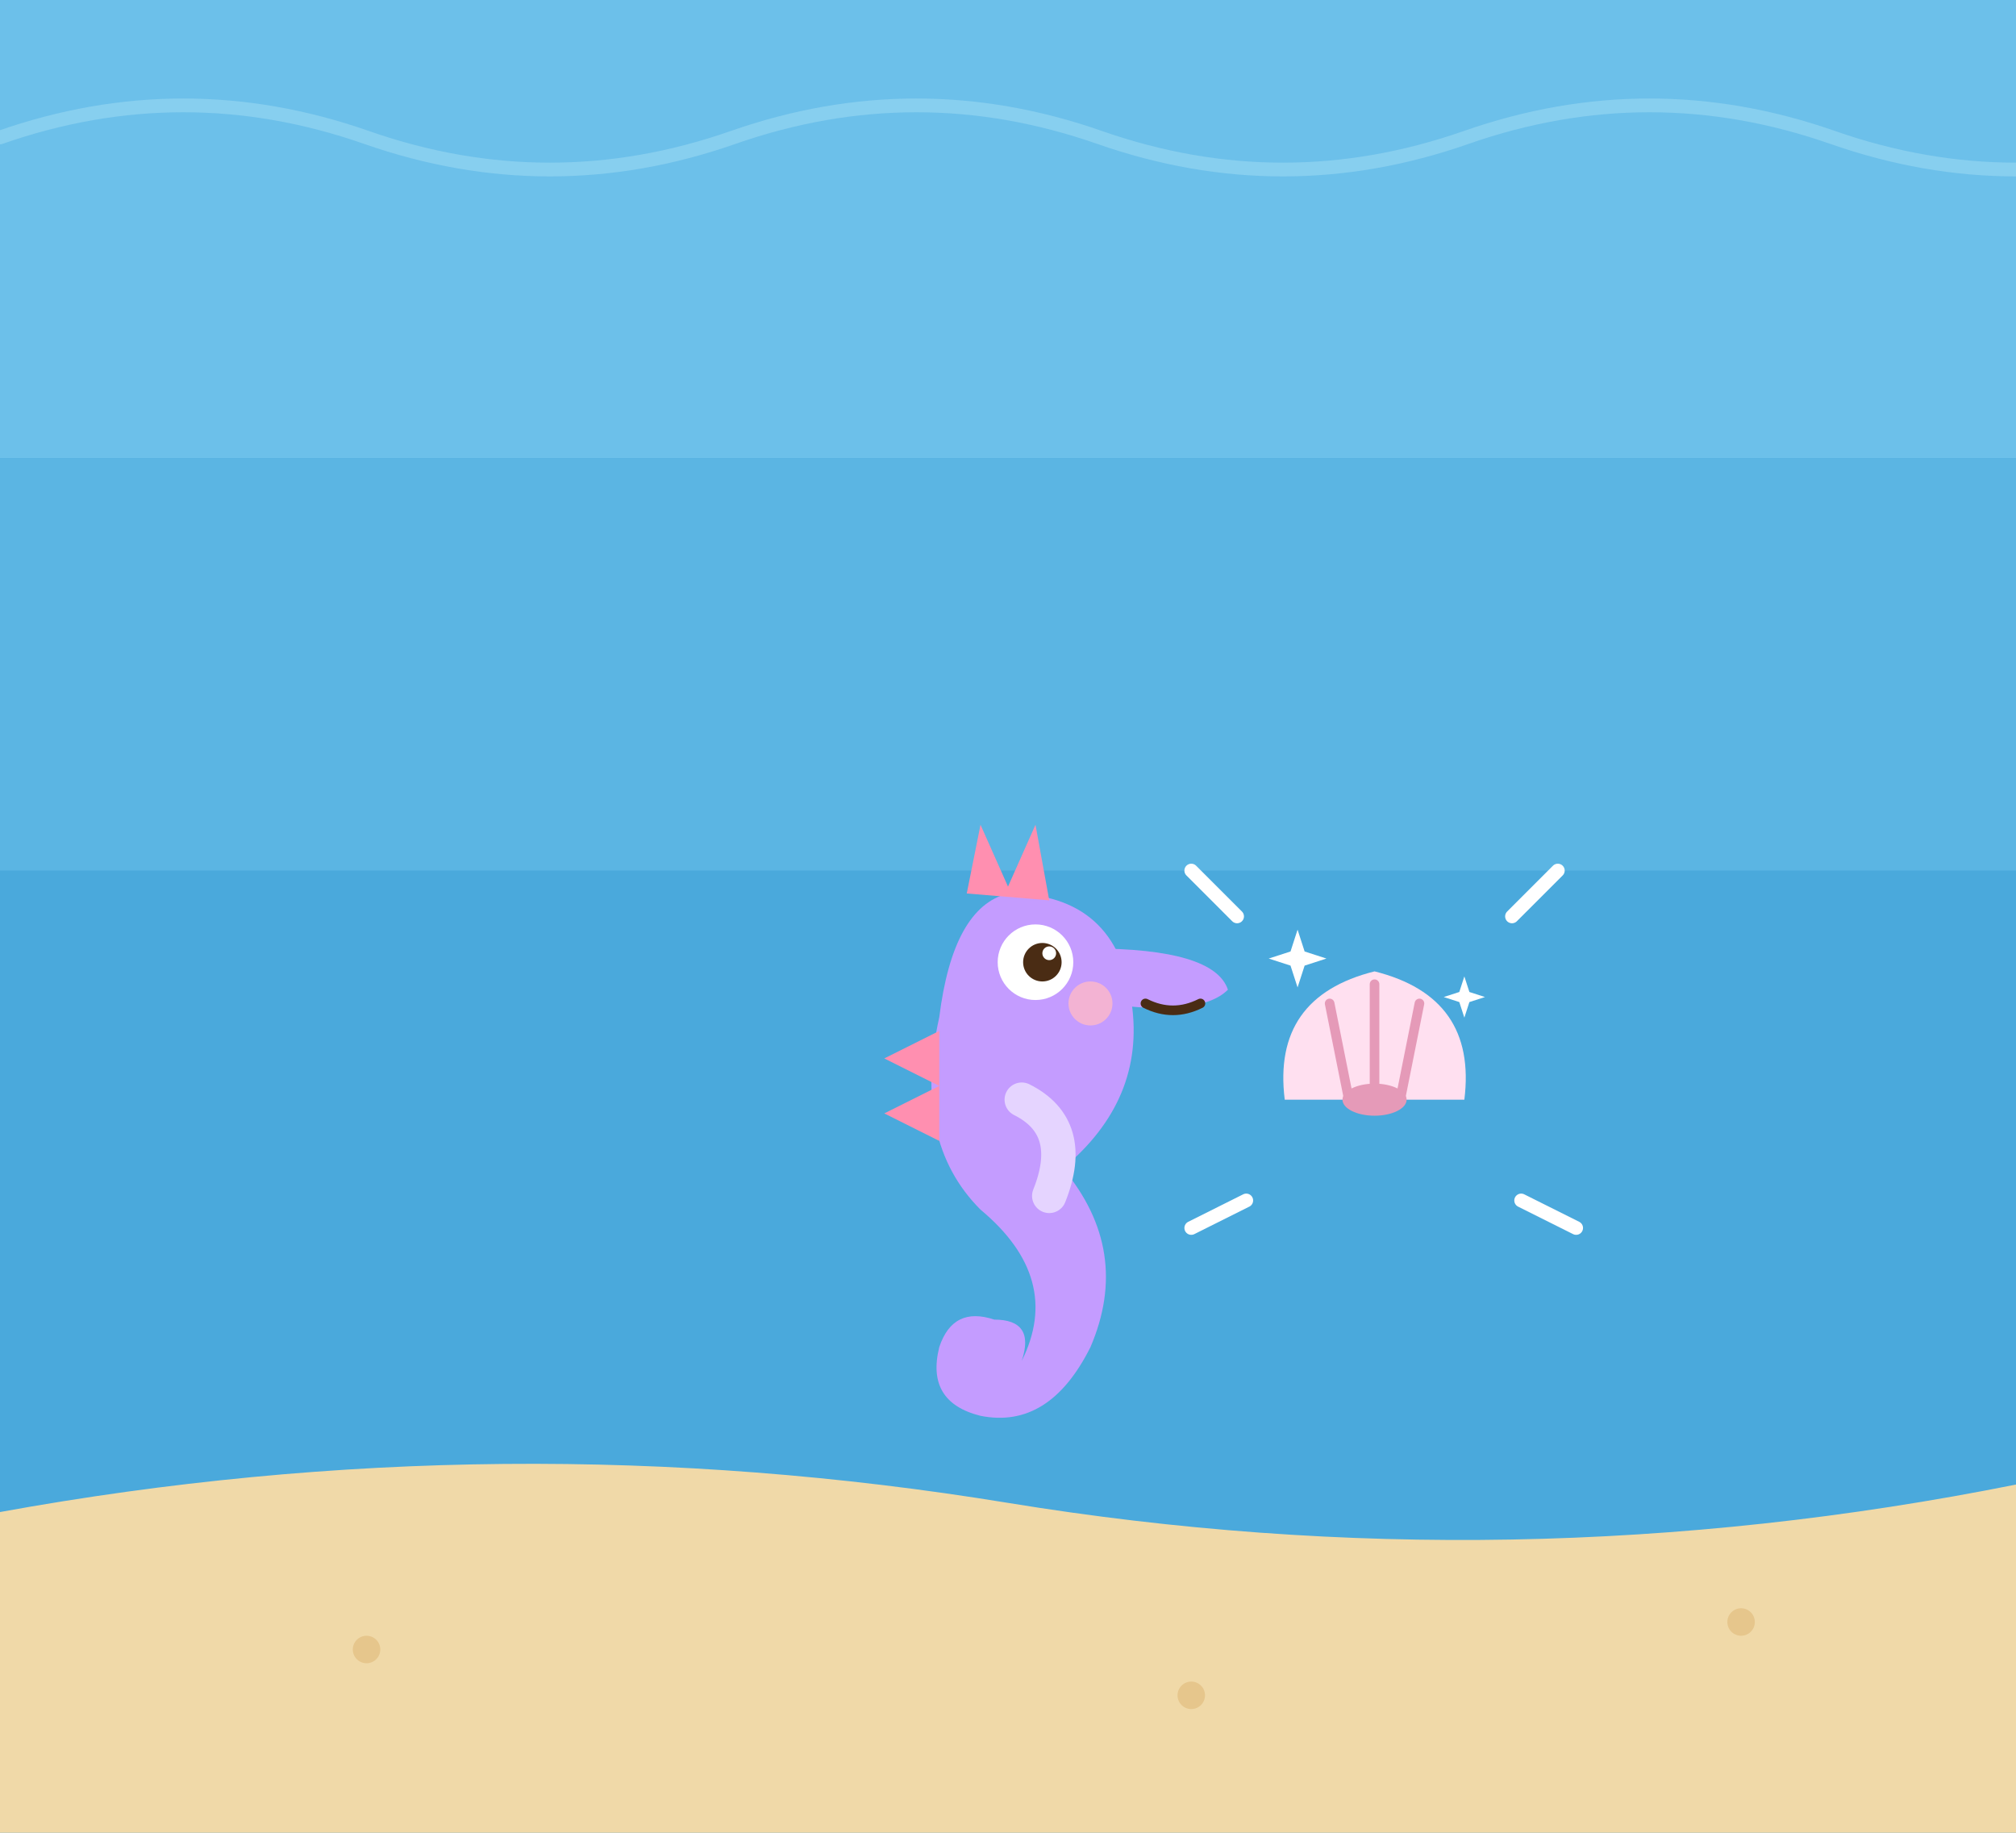
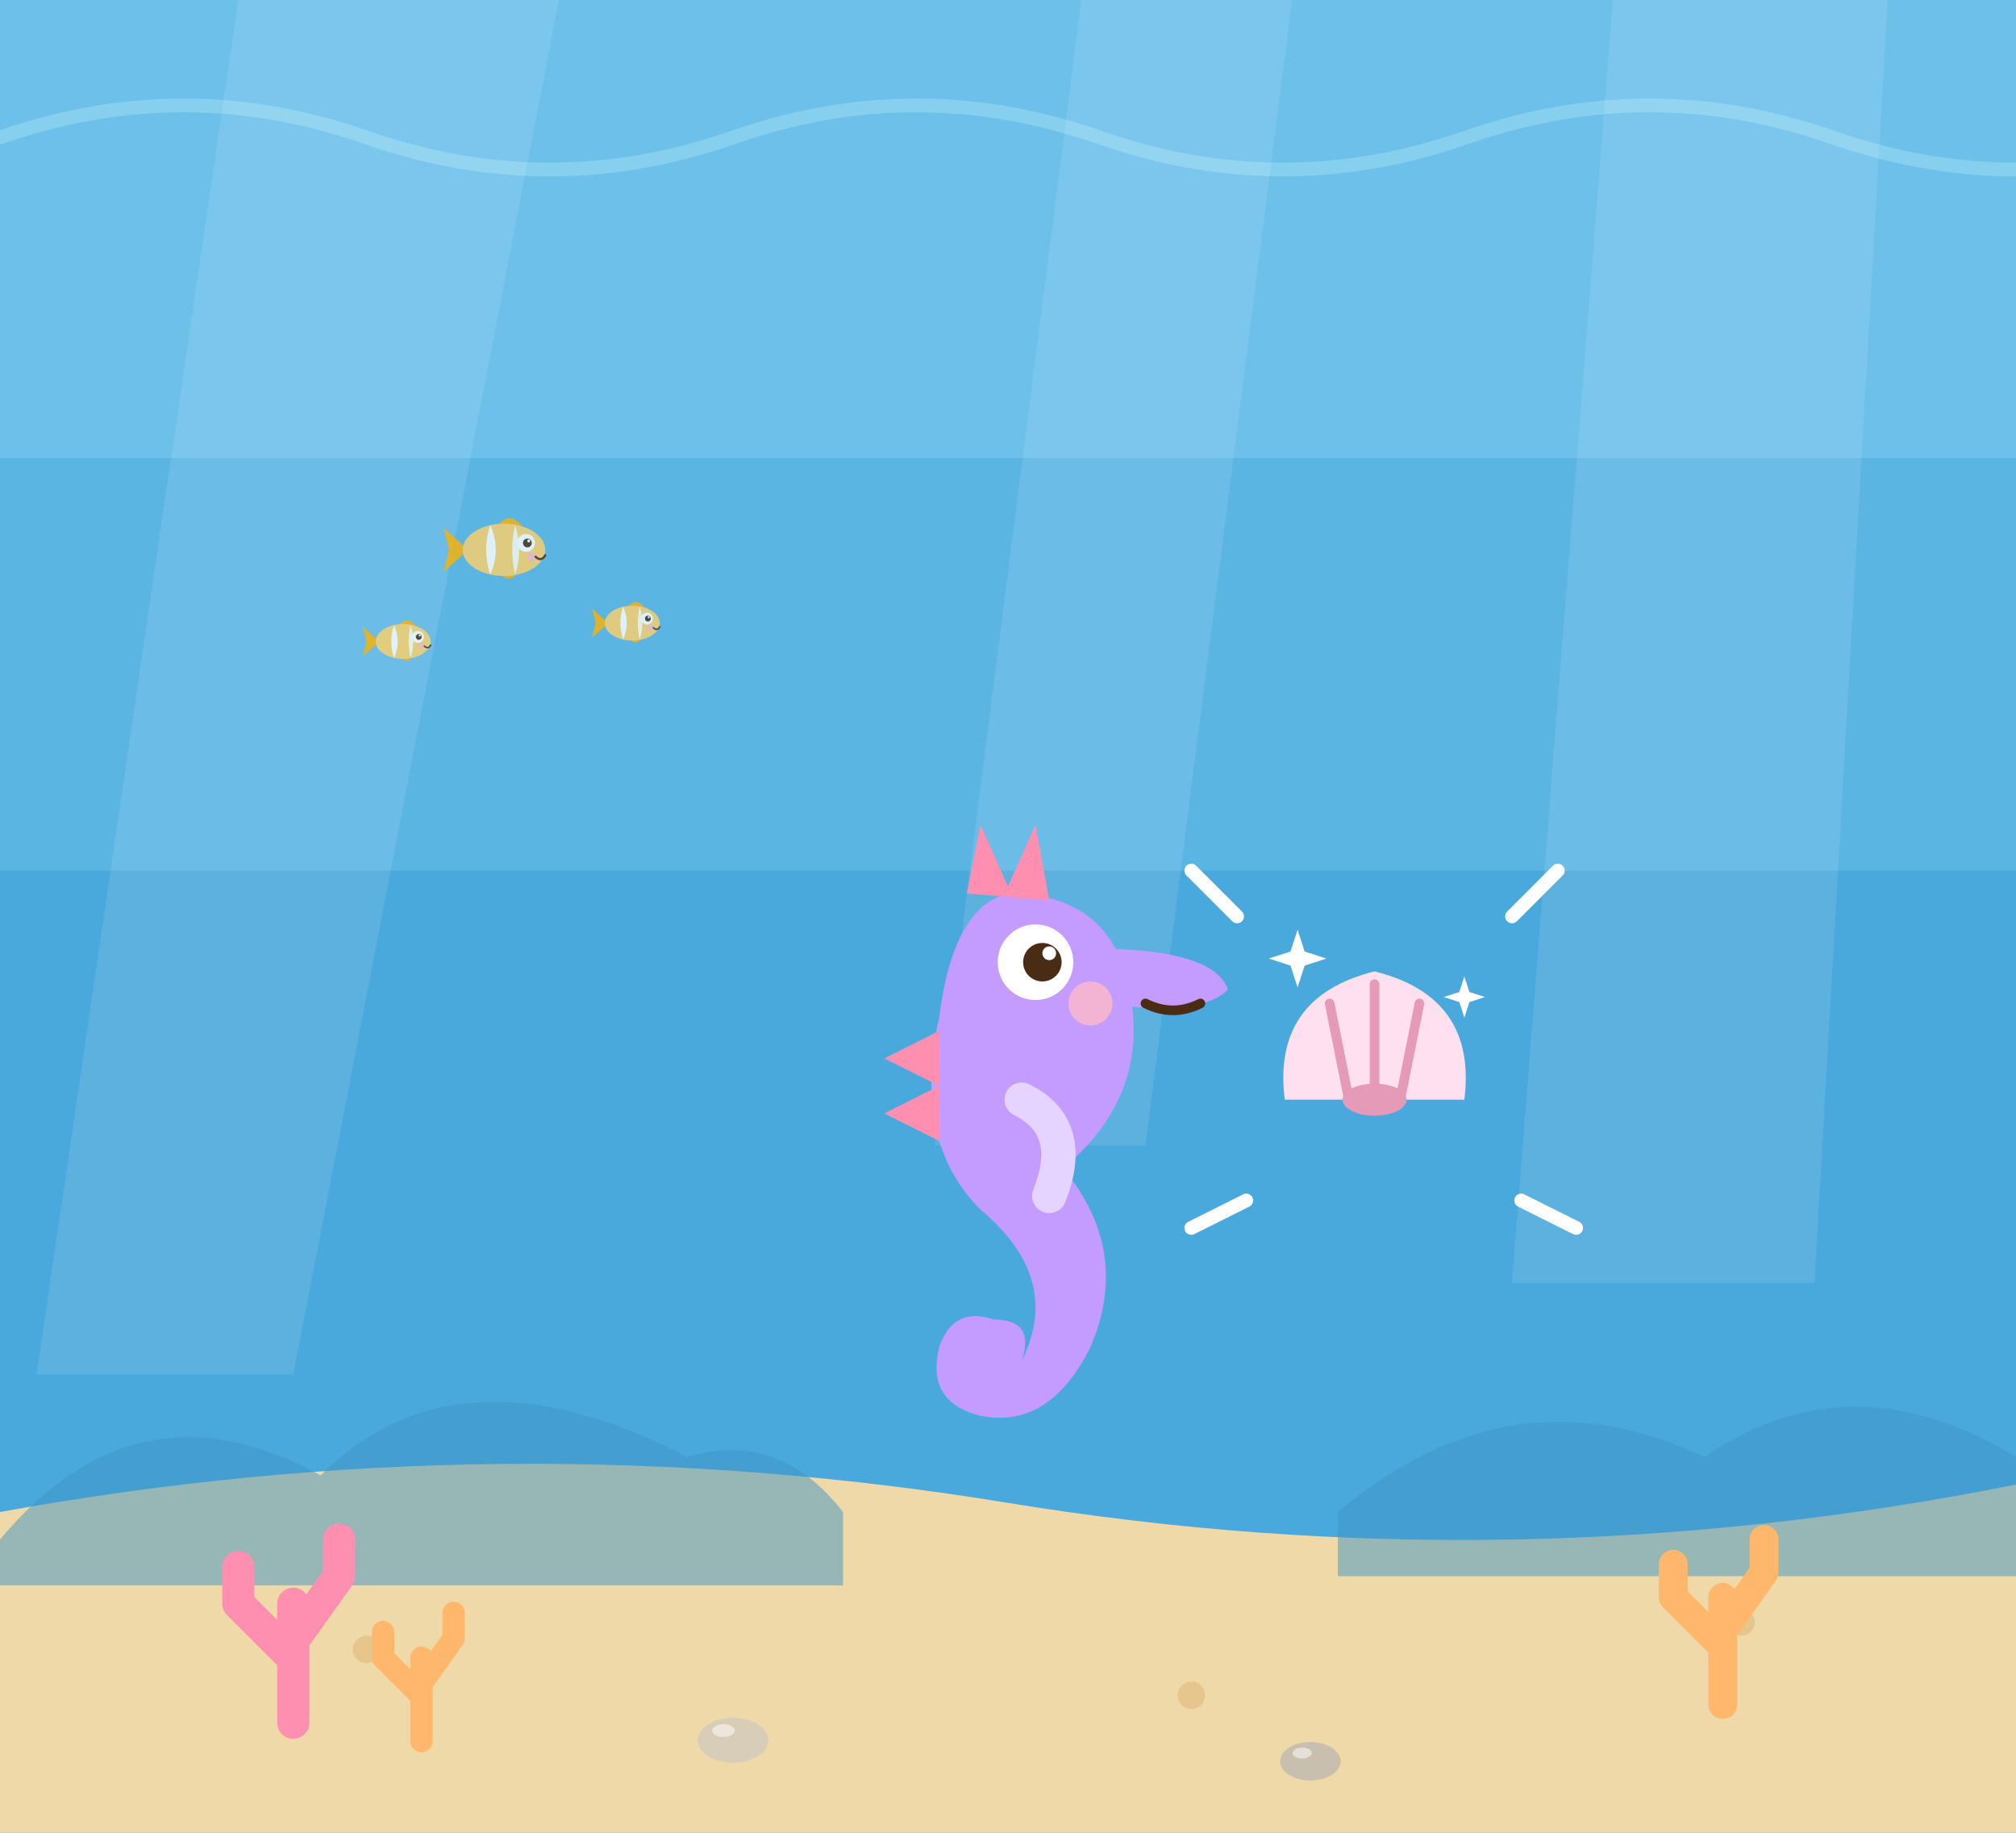
<svg xmlns="http://www.w3.org/2000/svg" viewBox="0 0 440 400" width="440" height="400">
  <rect x="0" y="0" width="440" height="400" rx="0" fill="#4aa9dc" />
  <rect x="0" y="0" width="440" height="100" rx="0" fill="#6cc0ea" />
  <rect x="0" y="100" width="440" height="90" rx="0" fill="#5bb5e3" />
  <path d="M0 30 q40 -14 80 0 t80 0 t80 0 t80 0 t80 0 t80 0" stroke="#9ad8f2" stroke-width="3" fill="none" stroke-linecap="round" stroke-linejoin="round" opacity="0.6" />
  <path d="M0 330 Q 110 310 220 328 Q 330 346 440 324 L440 400 L0 400 Z" fill="#f0d9a8" />
  <circle cx="80" cy="360" r="3" fill="#e6c68c" />
  <circle cx="260" cy="370" r="3" fill="#e6c68c" />
  <circle cx="380" cy="354" r="3" fill="#e6c68c" />
+   <path d="M52 0 H122 L64 300 H8 Z" fill="#ffffff" opacity="0.1" />
+   <path d="M236 0 H282 L250 250 H204 Z" fill="#ffffff" opacity="0.1" />
+   <path d="M352 0 H412 L396 280 H330 Z" fill="#ffffff" opacity="0.1" />
+   <path d="M0 336 Q30 300 70 322 Q100 292 150 318 Q170 312 184 330 L184 346 L0 346 Z" fill="#3e93c4" opacity="0.5" />
+   <path d="M292 330 Q330 298 372 318 Q404 296 440 318 L440 344 L292 344 Z" fill="#3e93c4" opacity="0.5" />
+   <g transform="translate(64 376) scale(1 1)">
+     <path d="M0 0 V-26 M0 -14 l-12 -12 M0 -18 l10 -14 M-12 -26 v-8 M10 -32 v-8" stroke="#ff8fb0" stroke-width="7" fill="none" stroke-linecap="round" stroke-linejoin="round" />
+   </g>
+   <g transform="translate(92 380) scale(0.7 0.7)">
+     <path d="M0 0 V-26 M0 -14 l-12 -12 M0 -18 l10 -14 M-12 -26 v-8 M10 -32 v-8" stroke="#ffb86b" stroke-width="7" fill="none" stroke-linecap="round" stroke-linejoin="round" />
+   </g>
+   <g transform="translate(376 372) scale(0.9 0.9)">
+     <path d="M0 0 V-26 M0 -14 l-12 -12 M0 -18 l10 -14 M-12 -26 v-8 M10 -32 v-8" stroke="#ffb86b" stroke-width="7" fill="none" stroke-linecap="round" stroke-linejoin="round" />
+   </g>
+   <g transform="translate(160 384) scale(0.7 0.7)">
+     <g transform="scale(1)">
+       <ellipse cx="0" cy="-6" rx="11" ry="7" fill="#d8cdb9" />
+       <ellipse cx="-3" cy="-9" rx="3.5" ry="2" fill="#ffffff" opacity="0.5" />
+     </g>
+   </g>
+   <g transform="translate(286 388) scale(0.6 0.6)">
+     <g transform="scale(1)">
+       <ellipse cx="0" cy="-6" rx="11" ry="7" fill="#c9bfae" />
+       <ellipse cx="-3" cy="-9" rx="3.5" ry="2" fill="#ffffff" opacity="0.5" />
+     </g>
+   </g>
+   <g transform="translate(110 120)" opacity="0.8">
+     <g transform="translate(0 0) scale(0.3 0.3)">
+       <path d="M-26 0 L-44 -16 L-40 0 L-44 16 Z" fill="#ffb100" />
+       <path d="M-6 -16 Q4 -30 14 -16 Z" fill="#ffb100" />
+       <path d="M-4 16 Q4 26 10 16 Z" fill="#ffb100" />
+       <ellipse cx="0" cy="0" rx="30" ry="19" fill="#ffd166" />
+       <path d="M-10 -18 Q-2 0 -10 18 Q-16 0 -10 -18 Z" fill="#ffffff" />
+       <path d="M8 -18 Q14 0 8 18 Q4 0 8 -18 Z" fill="#ffffff" opacity="0.9" />
+       <circle cx="16" cy="-5" r="6.5" fill="#ffffff" />
+       <circle cx="17" cy="-5" r="3.2" fill="#4a2c14" />
+       <circle cx="18" cy="-6.5" r="1.1" fill="#ffffff" />
+       <circle cx="20" cy="5" r="3.5" fill="#ffb9c8" opacity="0.8" />
+       <path d="M23 5 Q27 9 30 4" stroke="#4a2c14" stroke-width="1.6" fill="none" stroke-linecap="round" stroke-linejoin="round" />
+     </g>
+     <g transform="translate(28 16) scale(0.2 0.2)">
+       <path d="M-26 0 L-44 -16 L-40 0 L-44 16 Z" fill="#ffb100" />
+       <path d="M-6 -16 Q4 -30 14 -16 Z" fill="#ffb100" />
+       <path d="M-4 16 Q4 26 10 16 Z" fill="#ffb100" />
+       <ellipse cx="0" cy="0" rx="30" ry="19" fill="#ffd166" />
+       <path d="M-10 -18 Q-2 0 -10 18 Q-16 0 -10 -18 Z" fill="#ffffff" />
+       <path d="M8 -18 Q14 0 8 18 Q4 0 8 -18 Z" fill="#ffffff" opacity="0.9" />
+       <circle cx="16" cy="-5" r="6.5" fill="#ffffff" />
+       <circle cx="17" cy="-5" r="3.2" fill="#4a2c14" />
+       <circle cx="18" cy="-6.5" r="1.1" fill="#ffffff" />
+       <circle cx="20" cy="5" r="3.5" fill="#ffb9c8" opacity="0.8" />
+       <path d="M23 5 Q27 9 30 4" stroke="#4a2c14" stroke-width="1.6" fill="none" stroke-linecap="round" stroke-linejoin="round" />
+     </g>
+     <g transform="translate(-22 20) scale(0.2 0.2)">
+       <path d="M-26 0 L-44 -16 L-40 0 L-44 16 Z" fill="#ffb100" />
+       <path d="M-6 -16 Q4 -30 14 -16 Z" fill="#ffb100" />
+       <path d="M-4 16 Q4 26 10 16 Z" fill="#ffb100" />
+       <ellipse cx="0" cy="0" rx="30" ry="19" fill="#ffd166" />
+       <path d="M-10 -18 Q-2 0 -10 18 Q-16 0 -10 -18 Z" fill="#ffffff" />
+       <path d="M8 -18 Q14 0 8 18 Q4 0 8 -18 Z" fill="#ffffff" opacity="0.9" />
+       <circle cx="16" cy="-5" r="6.5" fill="#ffffff" />
+       <circle cx="17" cy="-5" r="3.2" fill="#4a2c14" />
+       <circle cx="18" cy="-6.5" r="1.1" fill="#ffffff" />
+       <circle cx="20" cy="5" r="3.5" fill="#ffb9c8" opacity="0.8" />
+       <path d="M23 5 Q27 9 30 4" stroke="#4a2c14" stroke-width="1.6" fill="none" stroke-linecap="round" stroke-linejoin="round" />
+     </g>
+   </g>
  <g transform="translate(220 300) scale(1.5 1.5)">
    <path d="M0 -70 Q16 -70 18 -54 Q20 -40 8 -30 Q18 -18 12 -4 Q6 8 -4 6 Q-12 4 -10 -4 Q-8 -10 -2 -8 Q4 -8 2 -2 Q8 -14 -4 -24 Q-14 -34 -10 -52 Q-8 -68 0 -70 Z" fill="#c49cff" />
    <path d="M2 -40 Q10 -36 6 -26" fill="none" stroke="#e5d4ff" stroke-width="5" stroke-linecap="round" />
    <path d="M-10 -50 L-18 -46 L-10 -42 L-18 -38 L-10 -34 Z" fill="#ff8fb0" />
    <path d="M-6 -70 L-4 -80 L0 -71 L4 -80 L6 -69 Z" fill="#ff8fb0" />
    <path d="M12 -62 Q30 -62 32 -56 Q28 -52 14 -54 Z" fill="#c49cff" />
    <circle cx="4" cy="-60" r="5.5" fill="#ffffff" />
    <circle cx="5" cy="-60" r="2.8" fill="#4a2c14" />
    <circle cx="6" cy="-61.3" r="1" fill="#ffffff" />
    <circle cx="12" cy="-54" r="3.2" fill="#ffb9c8" opacity="0.8" />
    <path d="M20 -54 Q24 -52 28 -54" stroke="#4a2c14" stroke-width="1.4" fill="none" stroke-linecap="round" stroke-linejoin="round" />
  </g>
  <g transform="translate(300 240) scale(1.4 1.4)">
    <path d="M-14 0 Q-16 -16 0 -20 Q16 -16 14 0 Z" fill="#ffe0f0" />
    <path d="M0 -18 V0 M-7 -15 L-4 0 M7 -15 L4 0" stroke="#e59ab8" stroke-width="1.5" fill="none" stroke-linecap="round" stroke-linejoin="round" />
    <ellipse cx="0" cy="0" rx="5" ry="2.5" fill="#e59ab8" />
  </g>
  <g transform="translate(283.2 209.2) scale(0.7 0.7)">
    <path d="M0 -9 L2.2 -2.2 L9 0 L2.2 2.2 L0 9 L-2.2 2.2 L-9 0 L-2.2 -2.2 Z" fill="#ffffff" />
  </g>
  <g transform="translate(319.6 217.6) scale(0.5 0.5)">
    <path d="M0 -9 L2.2 -2.2 L9 0 L2.2 2.2 L0 9 L-2.2 2.2 L-9 0 L-2.2 -2.2 Z" fill="#ffffff" />
  </g>
  <path d="M270 200 l-10 -10 M330 200 l10 -10 M272 262 l-12 6 M332 262 l12 6" stroke="#ffffff" stroke-width="3" fill="none" stroke-linecap="round" stroke-linejoin="round" />
</svg>
